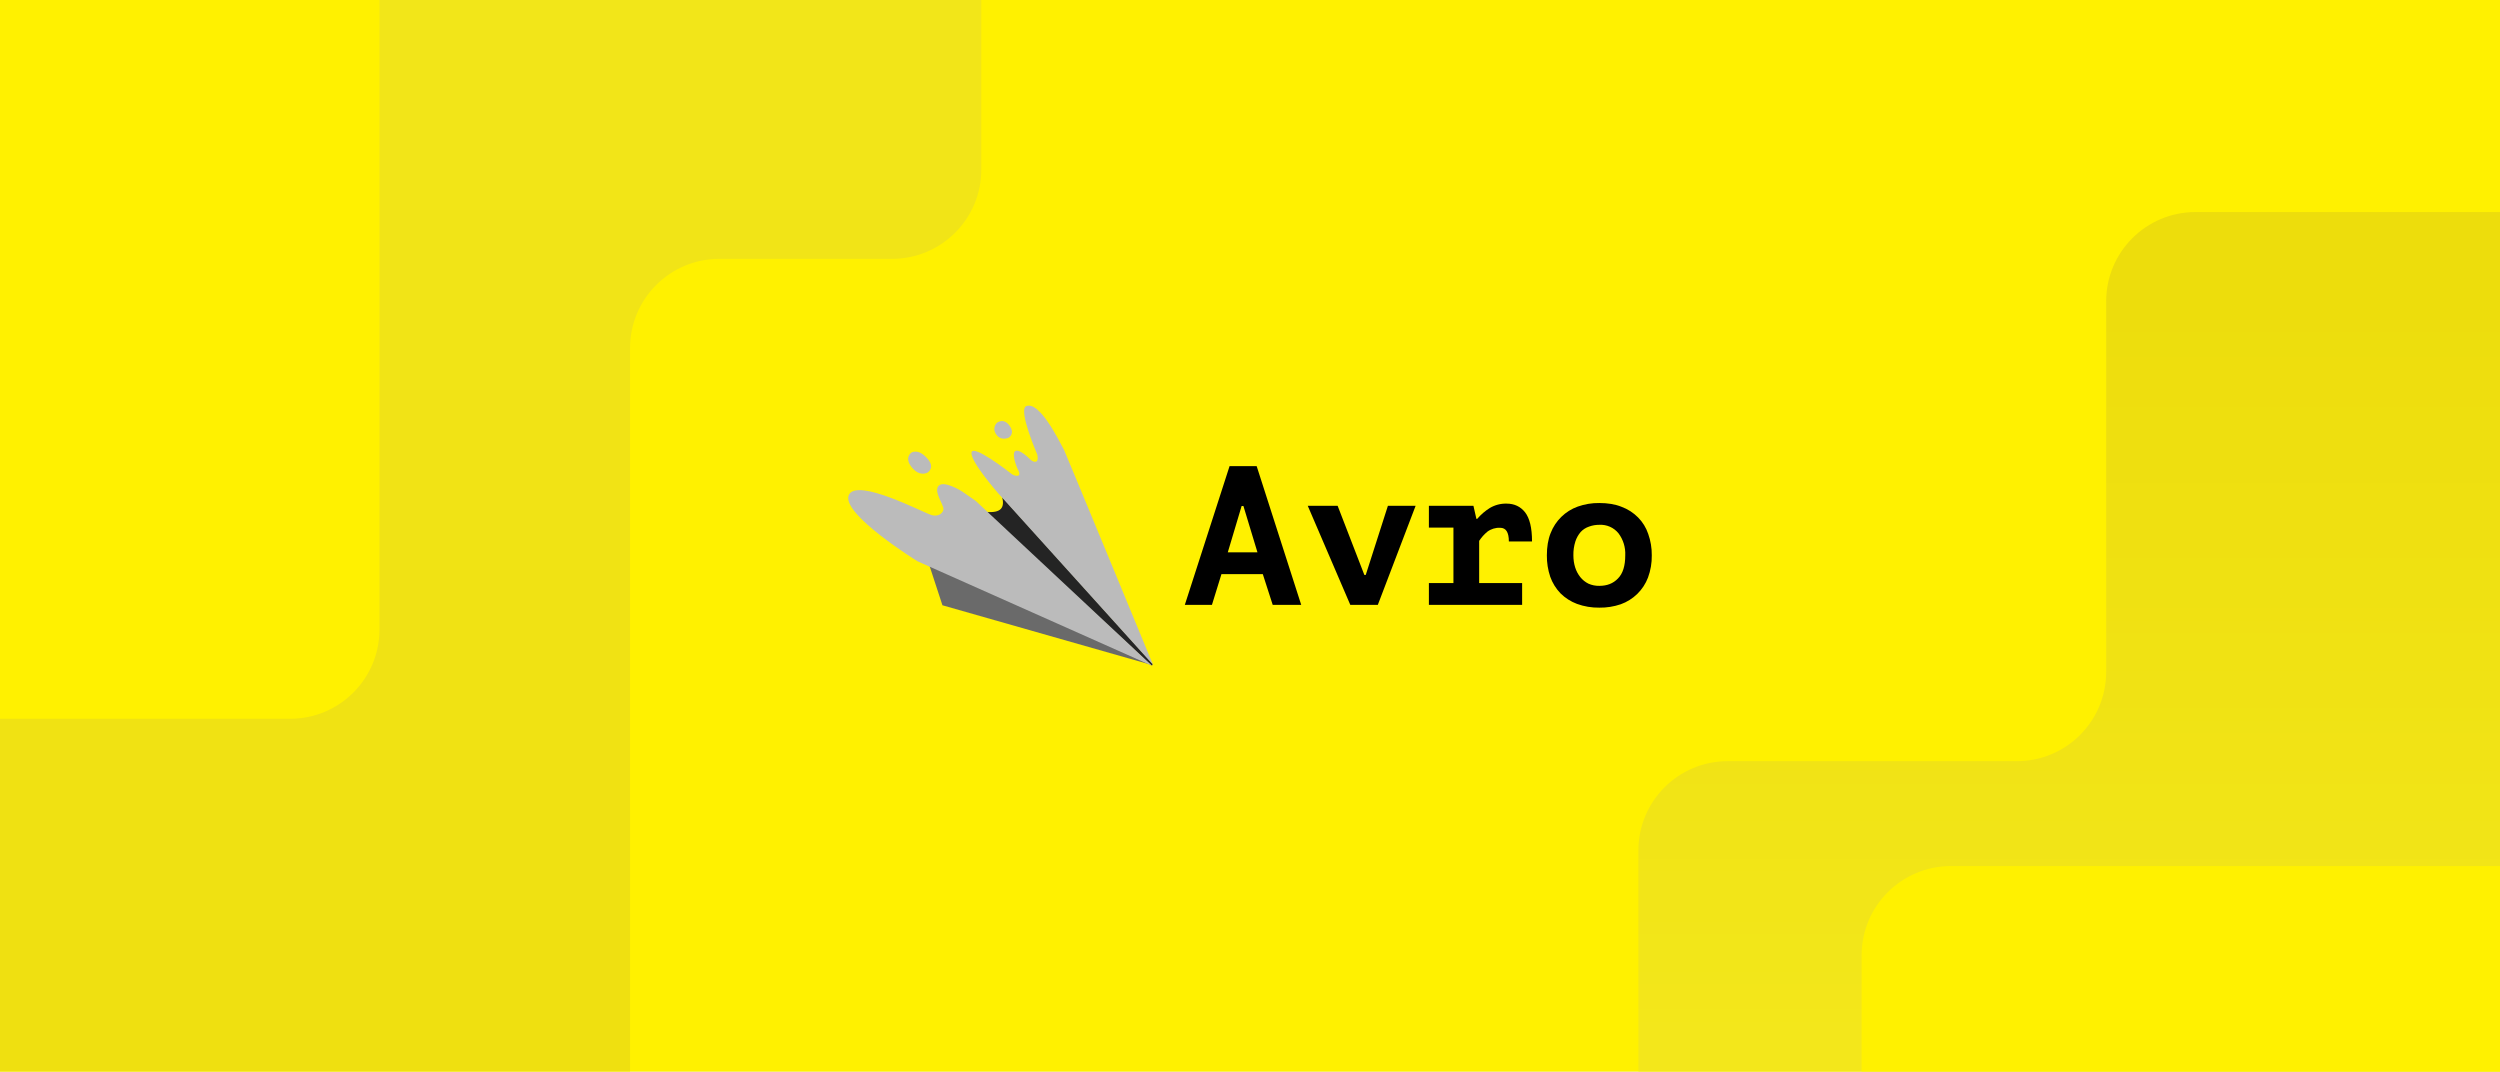
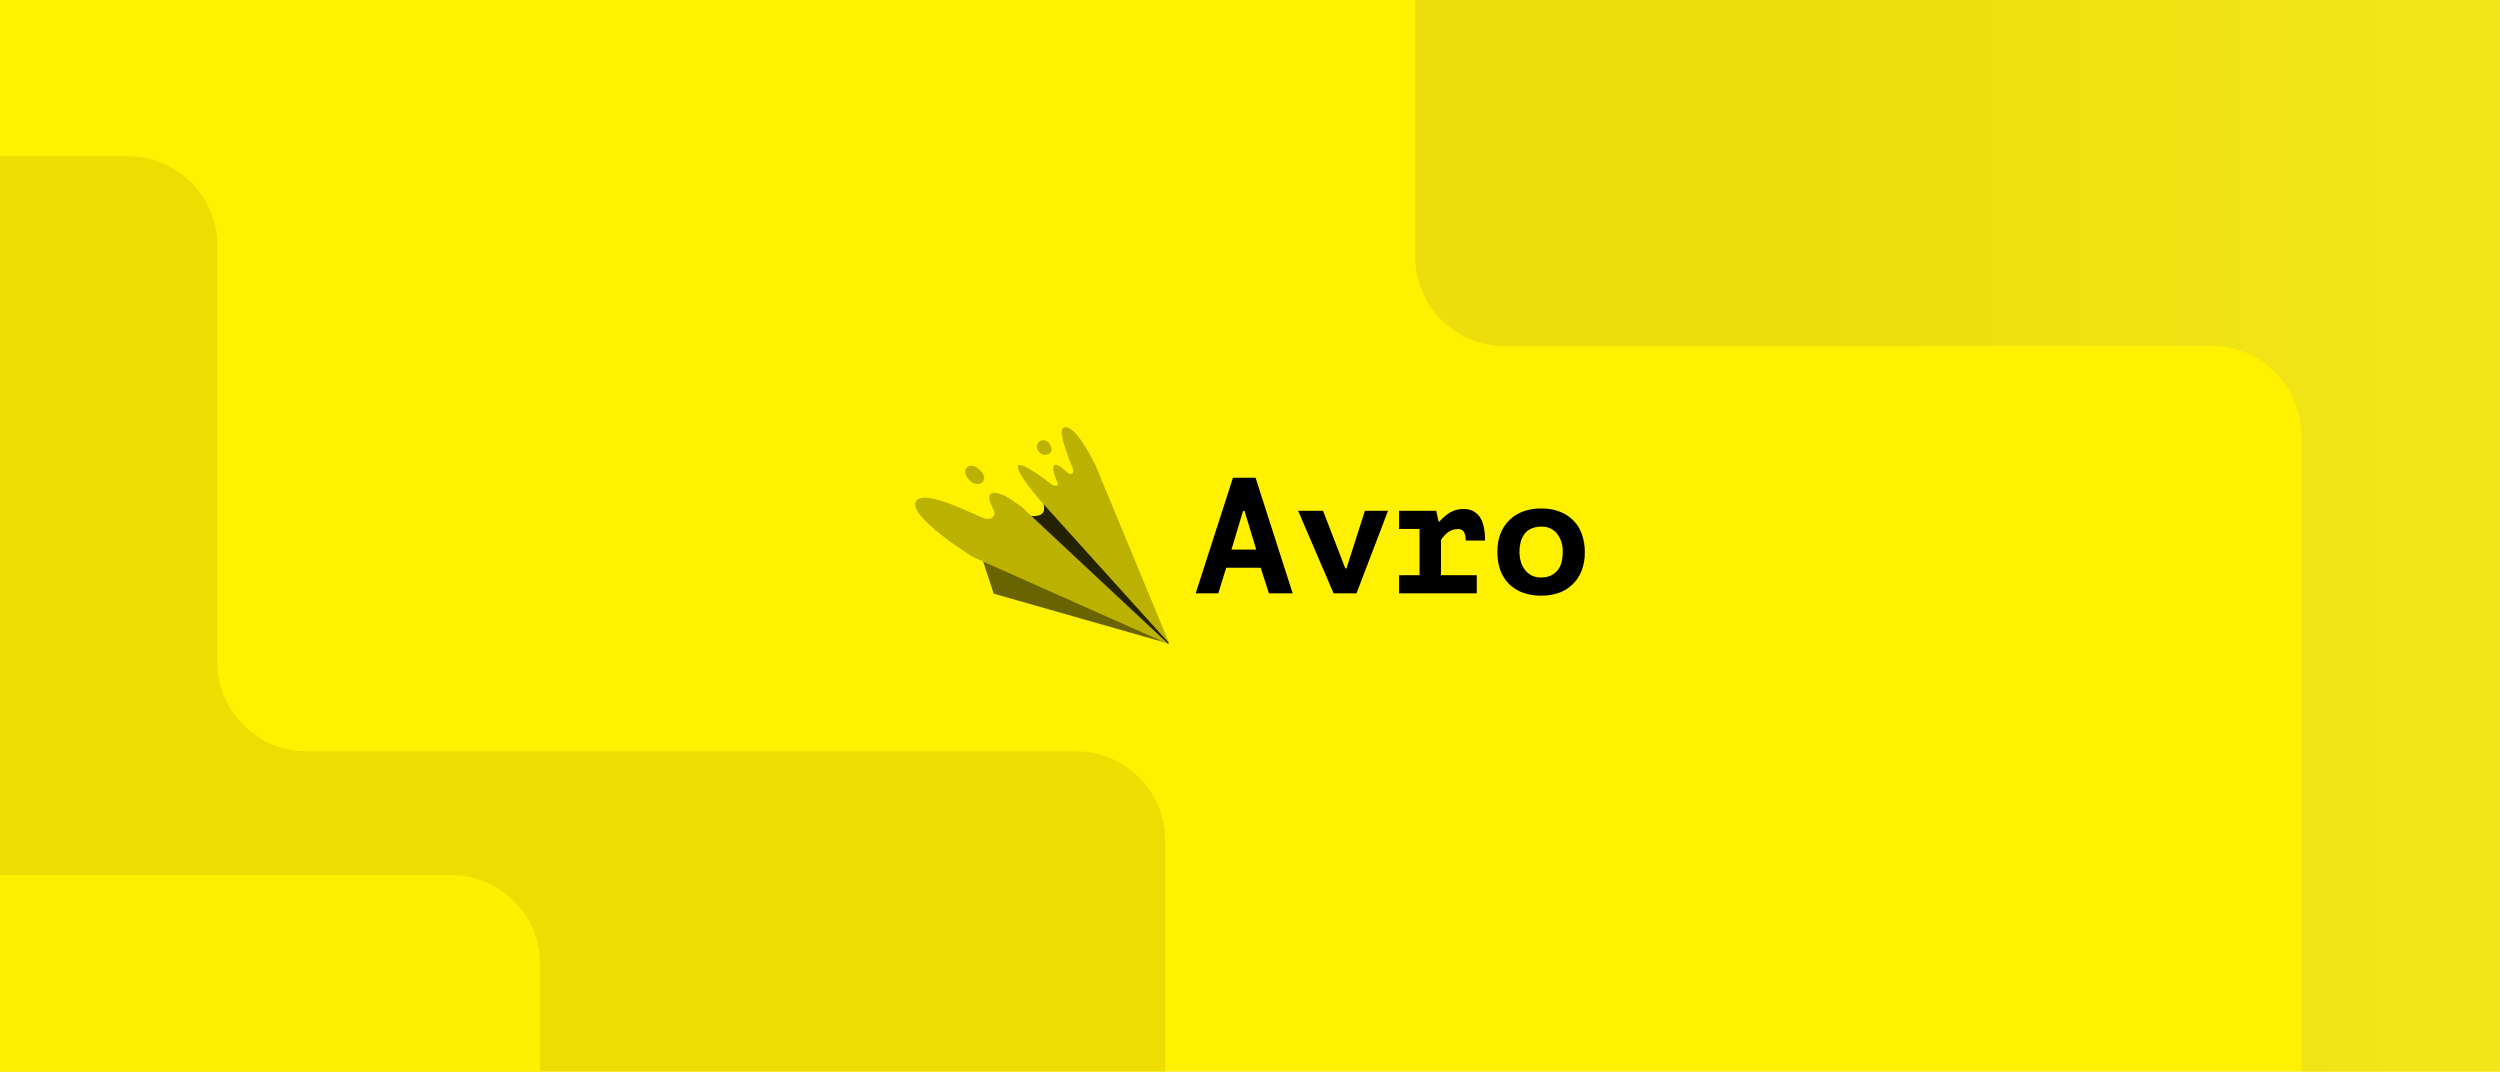
<svg xmlns="http://www.w3.org/2000/svg" width="560" height="240" viewBox="0 0 560 240" fill="none">
  <g clip-path="url(#clip0_4992_5535)">
    <rect width="560" height="240" fill="#FFF100" />
    <g clip-path="url(#clip1_4992_5535)">
      <rect width="560" height="240" fill="#FFF100" />
-       <path d="M387 170.5L451.783 170.5C462.828 170.5 471.782 161.546 471.782 150.5L471.782 67.5C471.782 56.454 480.737 47.5 491.782 47.5L692.082 47.5C703.128 47.5 712.082 56.454 712.082 67.5L712.082 241.913C712.082 252.958 703.128 261.913 692.082 261.913L387 261.913C375.954 261.913 367 252.958 367 241.913L367 190.5C367 179.454 375.954 170.5 387 170.5Z" fill="url(#paint0_linear_4992_5535)" />
-       <path d="M141.127 314L141.127 77.984C141.127 66.938 150.081 57.984 161.127 57.984L199.812 57.984C210.857 57.984 219.812 49.03 219.812 37.984L219.812 -87C219.812 -98.046 210.857 -107 199.812 -107L-54 -107C-65.046 -107 -74 -98.046 -74 -87L-74 314C-74 325.046 -65.046 334 -54 334L121.127 334C132.173 334 141.127 325.046 141.127 314Z" fill="url(#paint1_linear_4992_5535)" />
-       <rect x="417" y="194" width="546" height="169" rx="20" fill="#FFF100" />
-       <rect x="-513" y="-43" width="598" height="204" rx="20" fill="#FFF100" />
+       <path d="M515.501 253L515.501 97.5C515.501 86.454 506.546 77.5 495.501 77.5L337 77.5C325.954 77.5 317 68.546 317 57.5L317 -29C317 -40.046 325.954 -49 337 -49L579.913 -49C590.959 -49 599.913 -40.046 599.913 -29L599.913 253C599.913 264.046 590.959 273 579.913 273L535.501 273C524.455 273 515.501 264.046 515.501 253Z" fill="url(#paint0_linear_4992_5535)" />
+       <path d="M261 188.299L261 244L-19 244L-19 35L28.651 35C39.697 35 48.651 43.954 48.651 55L48.651 148.299C48.651 159.345 57.605 168.299 68.651 168.299L241 168.299C252.046 168.299 261 177.253 261 188.299Z" fill="#EDDD00" />
+       <rect width="199" height="153" rx="20" transform="matrix(-1 0 0 1 121 196)" fill="#FFEF00" />
    </g>
-     <path d="M282.87 128.611H273.603L271.474 135.492H265.4L275.421 104.42H281.495L291.472 135.492H285.087L282.87 128.611ZM275.022 123.729H281.673L278.525 113.342H278.125L275.022 123.729Z" fill="black" />
-     <path d="M305.616 128.789H305.926L310.892 113.297H317.1L308.631 135.491H302.468L292.935 113.297H299.63L305.616 128.789Z" fill="black" />
-     <path d="M320.072 130.609H325.57V118.18H320.072V113.297H330.048L330.713 116.227H330.891C331.733 115.25 332.664 114.451 333.728 113.786C334.854 113.118 336.145 112.78 337.453 112.809C339.227 112.809 340.601 113.475 341.621 114.762C342.641 116.094 343.173 118.224 343.173 121.287H337.985C337.985 120.222 337.808 119.467 337.497 118.979C337.187 118.491 336.699 118.224 336.034 118.224C334.999 118.174 333.98 118.488 333.152 119.112C332.448 119.698 331.835 120.386 331.334 121.154V130.609H340.956V135.491H320.072V130.609Z" fill="black" />
-     <path d="M346.498 124.395C346.498 122.531 346.764 120.844 347.34 119.423C347.866 118.053 348.681 116.812 349.729 115.786C350.777 114.76 352.034 113.971 353.415 113.475C354.966 112.925 356.602 112.655 358.248 112.677C360.11 112.677 361.795 112.943 363.214 113.52C364.617 114.034 365.889 114.852 366.938 115.917C367.964 116.956 368.737 118.216 369.2 119.601C369.747 121.139 370.017 122.762 369.998 124.395C370.027 126.09 369.741 127.776 369.155 129.366C368.63 130.749 367.811 132.002 366.754 133.036C365.698 134.071 364.429 134.864 363.036 135.359C361.495 135.882 359.875 136.137 358.248 136.113C356.54 136.14 354.842 135.854 353.237 135.27C351.859 134.752 350.606 133.951 349.557 132.917C348.533 131.852 347.747 130.581 347.251 129.189C346.734 127.644 346.479 126.024 346.498 124.395ZM352.439 124.395C352.439 125.371 352.572 126.259 352.838 127.103C353.084 127.893 353.475 128.631 353.991 129.278C354.484 129.892 355.104 130.391 355.809 130.742C356.577 131.081 357.409 131.248 358.248 131.231C359.977 131.231 361.351 130.698 362.416 129.588C363.524 128.479 364.056 126.748 364.056 124.395C364.143 122.627 363.61 120.884 362.549 119.468C362.035 118.83 361.377 118.324 360.629 117.992C359.881 117.66 359.064 117.512 358.248 117.559C357.461 117.552 356.68 117.687 355.942 117.959C355.231 118.196 354.59 118.608 354.08 119.157C353.543 119.78 353.136 120.505 352.882 121.288C352.565 122.292 352.415 123.342 352.439 124.395Z" fill="black" />
-     <path d="M208.11 126.434L211.106 135.582L257.981 148.951L208.11 126.434Z" fill="#6A6A6A" />
-     <path d="M224.475 111.285C225.051 113.567 224.445 115.017 220.752 114.658L257.795 148.987C258.215 149.155 258.289 148.874 257.998 148.445L224.475 111.285Z" fill="#242424" />
-     <path d="M223.298 94.721C223.298 94.721 221.977 95.968 223.367 97.582C224.397 98.782 225.939 98.046 225.939 98.046C225.939 98.046 227.359 97.249 226.28 95.569C224.878 93.383 223.298 94.721 223.298 94.721ZM258.072 149.138L205.521 125.728C205.521 125.728 188.35 115.108 190.129 110.913C191.862 106.852 207.166 115.035 208.785 115.411C210.404 115.792 211.305 114.766 211.335 114.051C211.383 113.021 209.062 110.072 210.266 108.813C211.465 107.558 215.388 110.004 215.388 110.004L218.57 112.207L258.072 149.138Z" fill="#BBBBBB" />
-     <path d="M258.28 148.917L223.6 110.502C223.6 110.502 217.354 103.409 217.613 101.379C217.872 99.348 226.168 105.83 226.168 105.83C226.168 105.83 227.091 106.718 227.965 106.566C228.84 106.418 227.904 104.964 227.904 104.964C227.904 104.964 226.471 101.635 227.427 101.037C228.39 100.444 230.818 102.95 230.818 102.95C230.818 102.95 231.424 103.579 232.06 103.409C232.697 103.236 232.355 101.839 232.355 101.839C232.355 101.839 227.969 91.725 229.882 90.971C232.801 89.815 236.957 98.184 238.351 100.79C238.702 101.509 258.28 148.917 258.28 148.917ZM204.161 101.383C204.161 101.383 202.382 102.561 204.36 104.826C206.179 106.913 207.799 105.83 207.799 105.83C207.799 105.83 209.478 104.803 207.867 102.868C205.737 100.31 204.161 101.383 204.161 101.383Z" fill="#BBBBBB" />
+     <path d="M282.391 127.176H274.669L272.895 132.91H267.833L276.184 107.017H281.246L289.56 132.91H284.239L282.391 127.176ZM275.851 123.107H281.394L278.77 114.452H278.438L275.851 123.107Z" fill="black" />
+     <path d="M301.347 127.324H301.605L305.744 114.415H310.917L303.859 132.91H298.723L290.779 114.415H296.358L301.347 127.324Z" fill="black" />
+     <path d="M313.393 128.841H317.975V118.483H313.393V114.414H321.707L322.261 116.856H322.409C323.111 116.042 323.887 115.376 324.774 114.821C325.712 114.265 326.787 113.983 327.877 114.008C329.355 114.008 330.501 114.562 331.351 115.635C332.201 116.745 332.644 118.52 332.644 121.073H328.321C328.321 120.185 328.173 119.556 327.914 119.149C327.656 118.742 327.249 118.52 326.695 118.52C325.833 118.478 324.983 118.74 324.293 119.26C323.706 119.748 323.196 120.322 322.778 120.962V128.841H330.797V132.91H313.393V128.841Z" fill="black" />
+     <path d="M335.415 123.662C335.415 122.109 335.637 120.703 336.117 119.52C336.555 118.378 337.234 117.344 338.108 116.488C338.981 115.633 340.029 114.976 341.179 114.563C342.472 114.104 343.835 113.879 345.207 113.897C346.758 113.897 348.163 114.119 349.345 114.6C350.514 115.028 351.574 115.71 352.449 116.597C353.303 117.463 353.948 118.513 354.333 119.667C354.789 120.949 355.014 122.302 354.998 123.662C355.023 125.075 354.785 126.48 354.296 127.805C353.859 128.958 353.176 130.001 352.295 130.864C351.415 131.726 350.358 132.386 349.197 132.799C347.913 133.235 346.563 133.447 345.207 133.428C343.784 133.45 342.369 133.212 341.031 132.725C339.883 132.294 338.838 131.626 337.964 130.765C337.111 129.877 336.456 128.818 336.043 127.657C335.612 126.37 335.399 125.02 335.415 123.662ZM340.366 123.662C340.366 124.476 340.477 125.216 340.699 125.919C340.904 126.578 341.229 127.192 341.659 127.731C342.07 128.243 342.587 128.659 343.174 128.952C343.814 129.234 344.508 129.373 345.207 129.359C346.648 129.359 347.793 128.915 348.68 127.99C349.604 127.066 350.047 125.623 350.047 123.662C350.119 122.189 349.675 120.737 348.791 119.557C348.363 119.025 347.814 118.604 347.191 118.327C346.568 118.05 345.887 117.927 345.207 117.966C344.551 117.96 343.9 118.073 343.285 118.299C342.693 118.496 342.159 118.84 341.733 119.298C341.286 119.817 340.947 120.421 340.736 121.073C340.471 121.91 340.346 122.785 340.366 123.662Z" fill="black" />
+     <g style="mix-blend-mode:multiply">
+       <path d="M220.091 125.362L222.588 132.985L261.651 144.126L220.091 125.362Z" fill="#6A6A6A" />
+       <path d="M233.728 112.738C234.209 114.639 233.704 115.847 230.626 115.548L261.496 144.156C261.846 144.296 261.907 144.062 261.665 143.704L233.728 112.738Z" fill="#242424" />
+       <path d="M232.748 98.934C232.748 98.934 231.647 99.973 232.805 101.319C233.664 102.318 234.949 101.705 234.949 101.705C234.949 101.705 236.132 101.041 235.233 99.641C234.065 97.819 232.748 98.934 232.748 98.934ZM261.727 144.281L217.934 124.773C217.934 124.773 203.625 115.923 205.107 112.427C206.551 109.043 219.304 115.862 220.654 116.176C222.003 116.493 222.754 115.639 222.779 115.043C222.819 114.184 220.885 111.727 221.888 110.678C222.887 109.631 226.156 111.67 226.156 111.67L228.808 113.506L261.727 144.281Z" fill="#BBBBBB" />
+       <path d="M261.899 144.098L233 112.085C233 112.085 227.794 106.174 228.01 104.482C228.226 102.79 235.14 108.191 235.14 108.191C235.14 108.191 235.908 108.931 236.637 108.805C237.366 108.682 236.586 107.47 236.586 107.47C236.586 107.47 235.392 104.696 236.189 104.198C236.991 103.704 239.014 105.792 239.014 105.792C239.014 105.792 239.52 106.316 240.05 106.174C240.58 106.03 240.296 104.865 240.296 104.865C240.296 104.865 236.641 96.437 238.235 95.809C240.667 94.846 244.13 101.82 245.292 103.992C245.584 104.591 261.899 144.098 261.899 144.098ZM216.8 104.486C216.8 104.486 215.318 105.468 216.966 107.355C218.482 109.094 219.832 108.191 219.832 108.191C219.832 108.191 221.231 107.336 219.889 105.724C218.114 103.592 216.8 104.486 216.8 104.486Z" fill="#BBBBBB" />
+     </g>
  </g>
  <defs>
-     <linearGradient id="paint0_linear_4992_5535" x1="400.322" y1="65.999" x2="400.322" y2="234.499" gradientUnits="userSpaceOnUse">
-       <stop stop-color="#EDDD0C" />
-       <stop offset="1" stop-color="#F3E71B" />
-     </linearGradient>
-     <linearGradient id="paint1_linear_4992_5535" x1="72.906" y1="349.513" x2="72.906" y2="-53.814" gradientUnits="userSpaceOnUse">
+     <linearGradient id="paint0_linear_4992_5535" x1="404" y1="-196.405" x2="572.5" y2="-196.405" gradientUnits="userSpaceOnUse">
      <stop stop-color="#EDDD0C" />
      <stop offset="1" stop-color="#F3E71B" />
    </linearGradient>
    <clipPath id="clip0_4992_5535">
      <rect width="560" height="240" fill="white" />
    </clipPath>
    <clipPath id="clip1_4992_5535">
      <rect width="560" height="240" fill="white" />
    </clipPath>
  </defs>
</svg>
